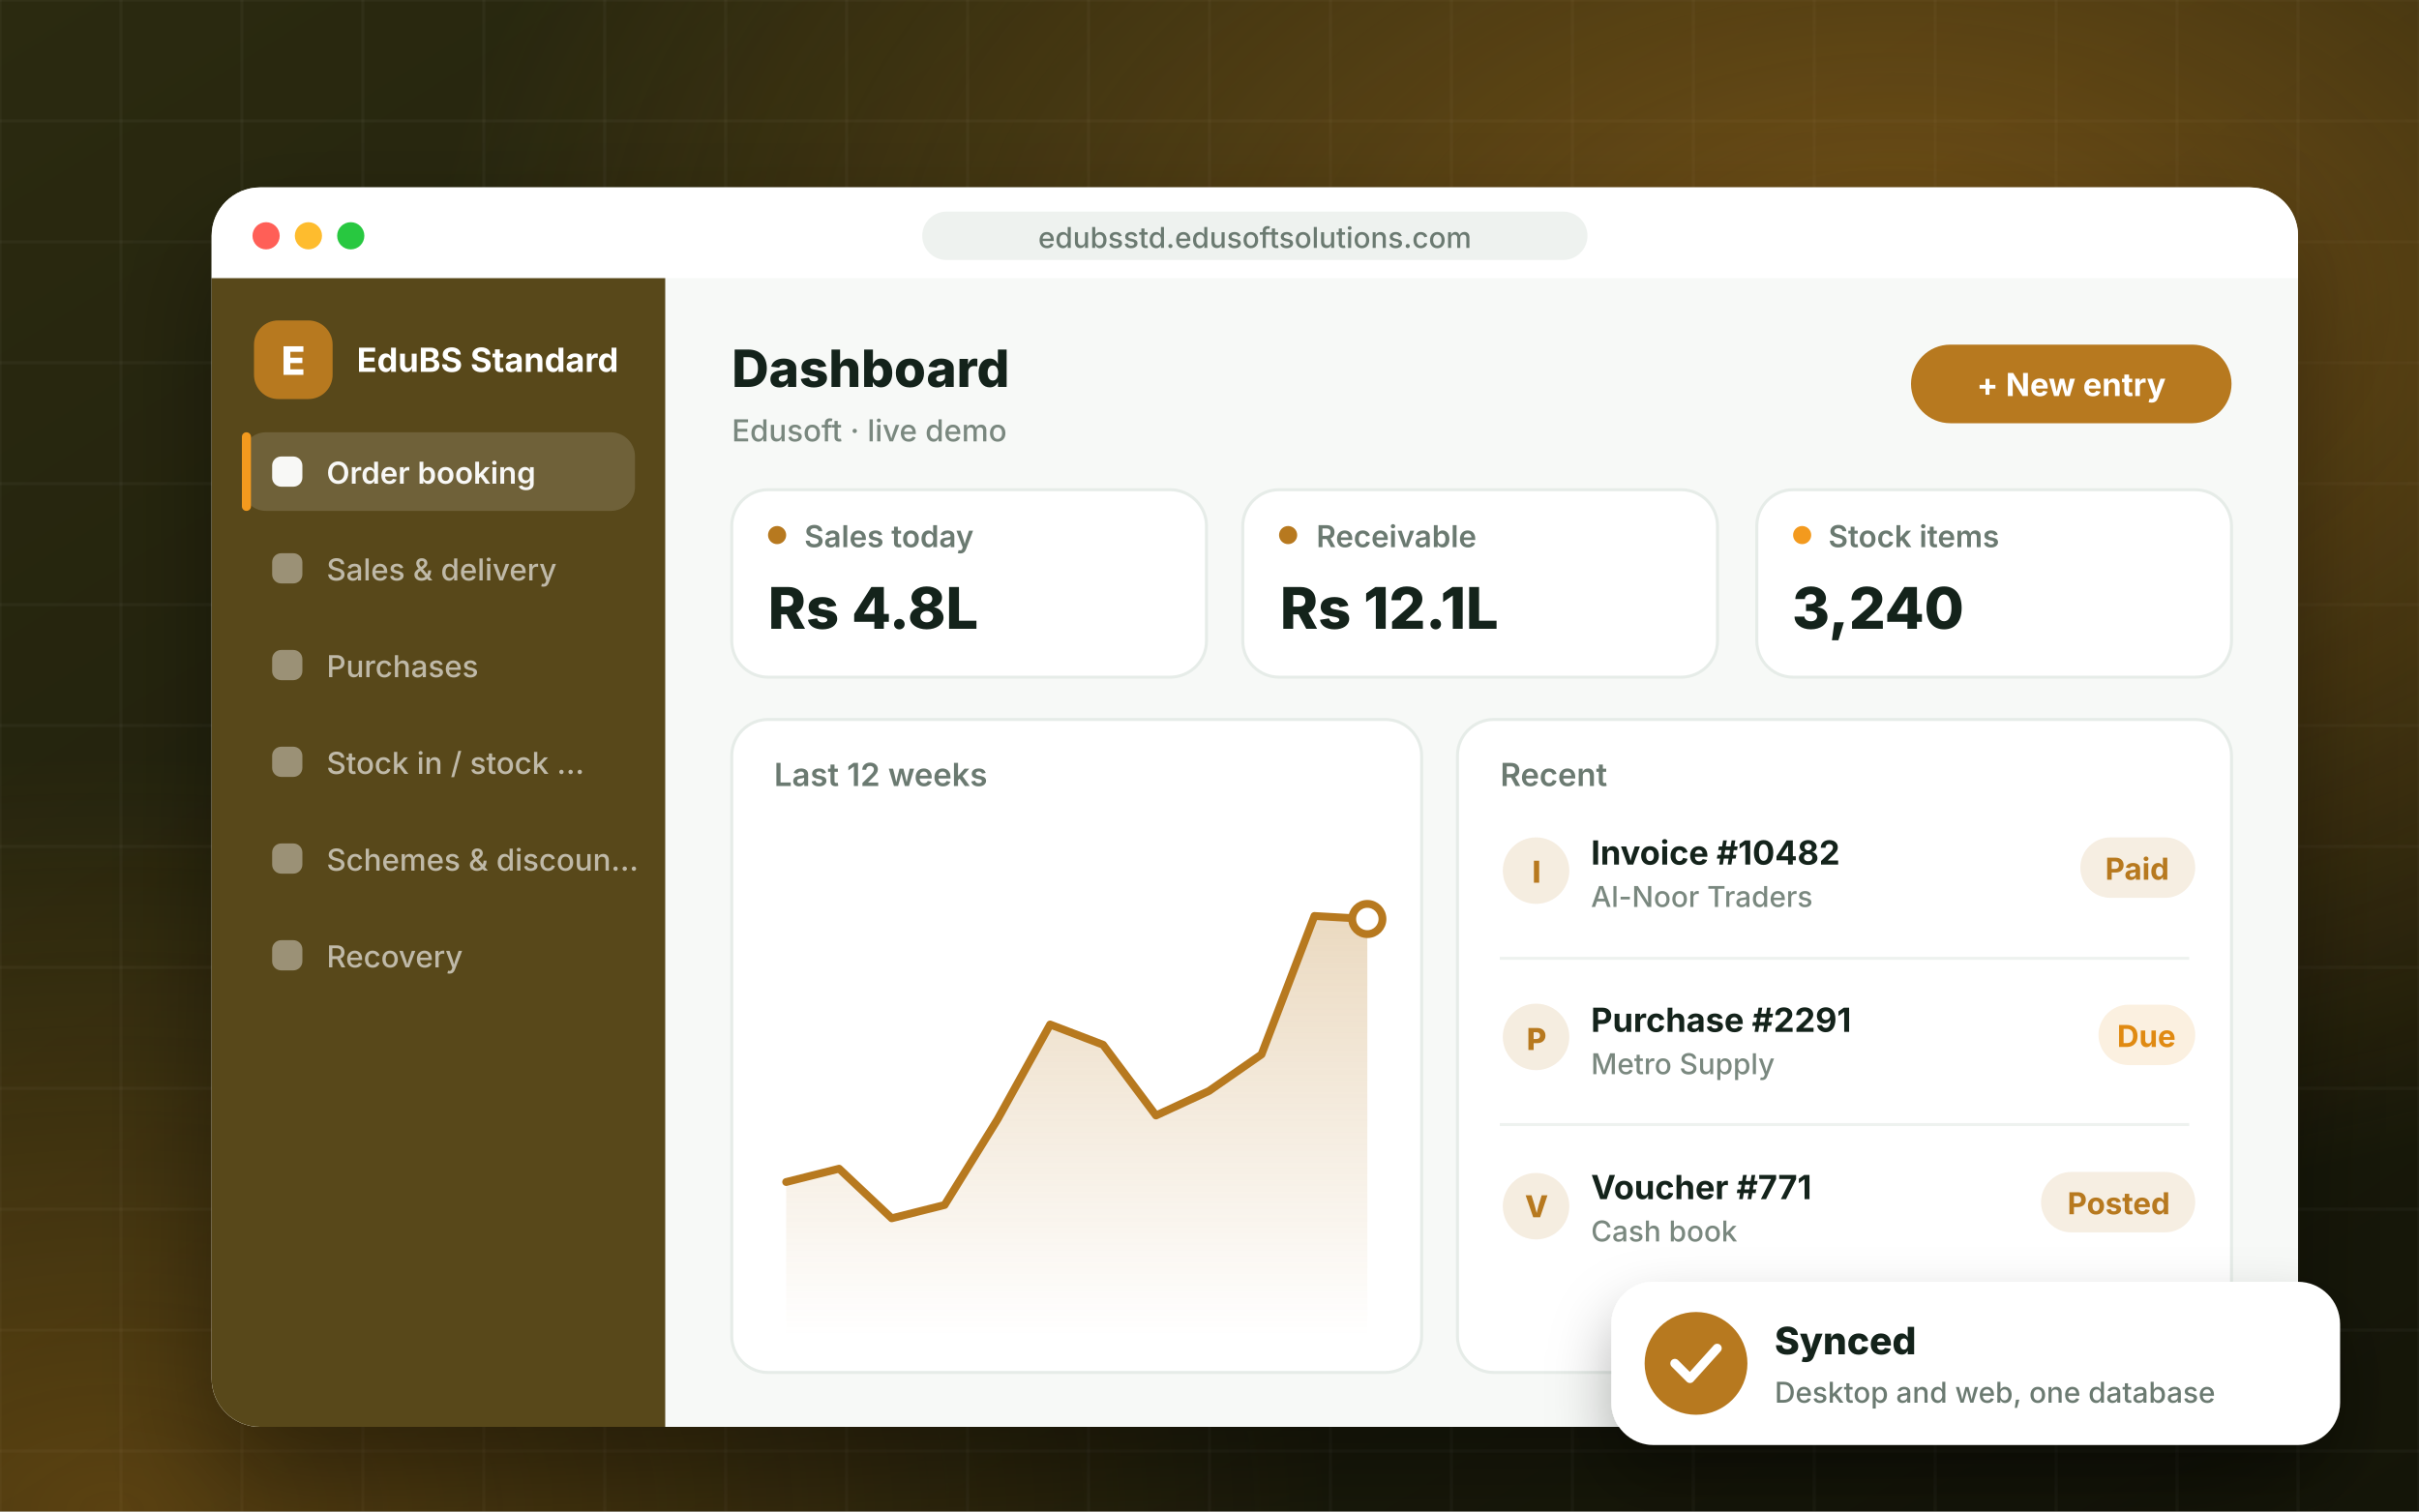
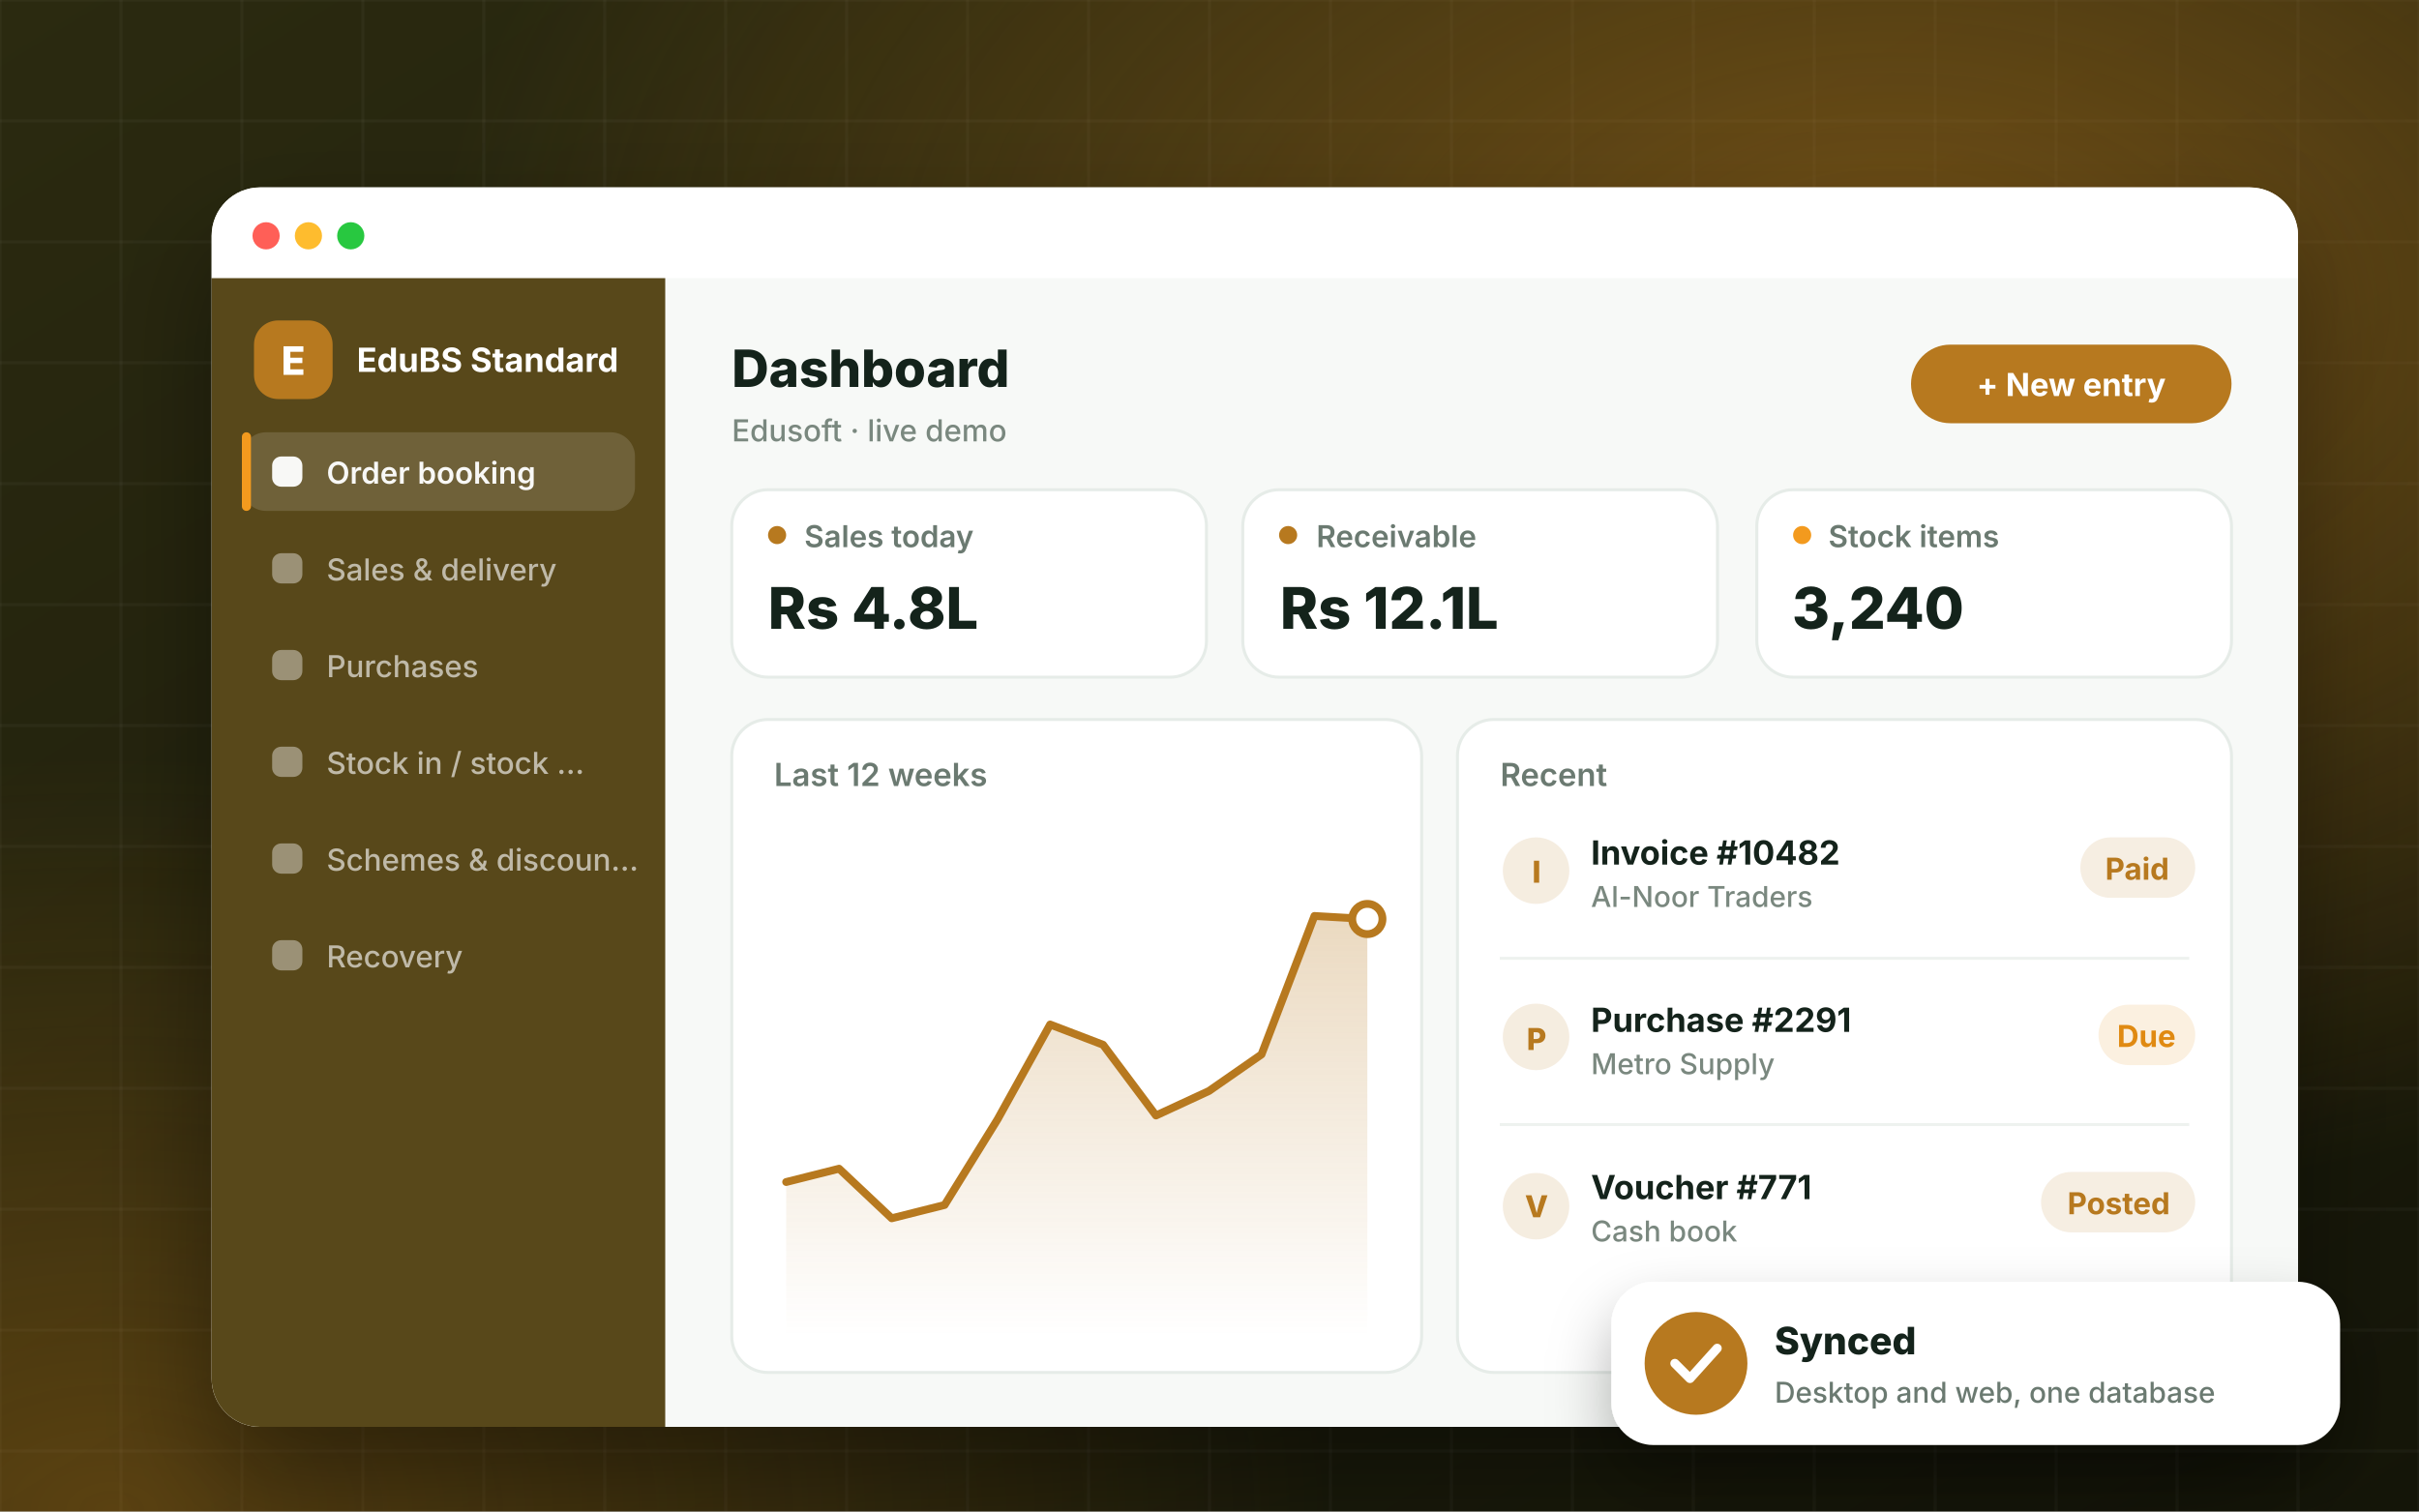
<svg xmlns="http://www.w3.org/2000/svg" viewBox="0 0 800 500" font-family="Inter, 'Segoe UI', Roboto, Arial, sans-serif">
  <defs>
    <linearGradient id="bg" x1="0" y1="0" x2="1" y2="1">
      <stop offset="0" stop-color="#2b2a10" />
      <stop offset="1" stop-color="#141508" />
    </linearGradient>
    <radialGradient id="glow" cx=".78" cy=".2" r=".6">
      <stop offset="0" stop-color="#b7791f" stop-opacity=".55" />
      <stop offset="1" stop-color="#b7791f" stop-opacity="0" />
    </radialGradient>
    <radialGradient id="glow2" cx=".05" cy="1" r=".5">
      <stop offset="0" stop-color="#f39a1e" stop-opacity=".28" />
      <stop offset="1" stop-color="#f39a1e" stop-opacity="0" />
    </radialGradient>
    <linearGradient id="area" x1="0" y1="0" x2="0" y2="1">
      <stop offset="0" stop-color="#b7791f" stop-opacity=".28" />
      <stop offset="1" stop-color="#b7791f" stop-opacity="0" />
    </linearGradient>
    <filter id="sh" x="-20%" y="-20%" width="140%" height="150%">
      <feDropShadow dx="0" dy="18" stdDeviation="18" flood-color="#000" flood-opacity=".38" />
    </filter>
    <filter id="sh2" x="-30%" y="-40%" width="160%" height="200%">
      <feDropShadow dx="0" dy="10" stdDeviation="10" flood-color="#000" flood-opacity=".3" />
    </filter>
  </defs>
  <rect width="800" height="500" fill="url(#bg)" />
  <path d="M0 0 V500" stroke="#fff" stroke-opacity=".035" />
  <path d="M40 0 V500" stroke="#fff" stroke-opacity=".035" />
  <path d="M80 0 V500" stroke="#fff" stroke-opacity=".035" />
  <path d="M120 0 V500" stroke="#fff" stroke-opacity=".035" />
  <path d="M160 0 V500" stroke="#fff" stroke-opacity=".035" />
  <path d="M200 0 V500" stroke="#fff" stroke-opacity=".035" />
  <path d="M240 0 V500" stroke="#fff" stroke-opacity=".035" />
  <path d="M280 0 V500" stroke="#fff" stroke-opacity=".035" />
  <path d="M320 0 V500" stroke="#fff" stroke-opacity=".035" />
  <path d="M360 0 V500" stroke="#fff" stroke-opacity=".035" />
  <path d="M400 0 V500" stroke="#fff" stroke-opacity=".035" />
  <path d="M440 0 V500" stroke="#fff" stroke-opacity=".035" />
  <path d="M480 0 V500" stroke="#fff" stroke-opacity=".035" />
  <path d="M520 0 V500" stroke="#fff" stroke-opacity=".035" />
  <path d="M560 0 V500" stroke="#fff" stroke-opacity=".035" />
  <path d="M600 0 V500" stroke="#fff" stroke-opacity=".035" />
  <path d="M640 0 V500" stroke="#fff" stroke-opacity=".035" />
  <path d="M680 0 V500" stroke="#fff" stroke-opacity=".035" />
  <path d="M720 0 V500" stroke="#fff" stroke-opacity=".035" />
  <path d="M760 0 V500" stroke="#fff" stroke-opacity=".035" />
  <path d="M800 0 V500" stroke="#fff" stroke-opacity=".035" />
  <path d="M0 0 H800" stroke="#fff" stroke-opacity=".035" />
  <path d="M0 40 H800" stroke="#fff" stroke-opacity=".035" />
  <path d="M0 80 H800" stroke="#fff" stroke-opacity=".035" />
  <path d="M0 120 H800" stroke="#fff" stroke-opacity=".035" />
  <path d="M0 160 H800" stroke="#fff" stroke-opacity=".035" />
  <path d="M0 200 H800" stroke="#fff" stroke-opacity=".035" />
  <path d="M0 240 H800" stroke="#fff" stroke-opacity=".035" />
  <path d="M0 280 H800" stroke="#fff" stroke-opacity=".035" />
  <path d="M0 320 H800" stroke="#fff" stroke-opacity=".035" />
  <path d="M0 360 H800" stroke="#fff" stroke-opacity=".035" />
  <path d="M0 400 H800" stroke="#fff" stroke-opacity=".035" />
  <path d="M0 440 H800" stroke="#fff" stroke-opacity=".035" />
  <path d="M0 480 H800" stroke="#fff" stroke-opacity=".035" />
  <rect width="800" height="500" fill="url(#glow)" />
  <rect width="800" height="500" fill="url(#glow2)" />
  <g filter="url(#sh)">
    <rect x="70" y="62" width="690" height="410" rx="16" fill="#f7f9f7" />
  </g>
  <path d="M70 78 a16 16 0 0 1 16 -16 h658 a16 16 0 0 1 16 16 v14 h-690 z" fill="#fff" />
  <circle cx="88" cy="78" r="4.5" fill="#ff5f57" />
  <circle cx="102" cy="78" r="4.5" fill="#febc2e" />
  <circle cx="116" cy="78" r="4.5" fill="#28c840" />
-   <rect x="305.0" y="70" width="220" height="16" rx="8" fill="#eef2ef" />
-   <text x="415.0" y="82" font-size="9.5" font-weight="500" fill="#6b7a71" text-anchor="middle" opacity="1">edubsstd.edusoftsolutions.com</text>
  <path d="M70 92 h150 v380 h-134 a16 16 0 0 1 -16 -16 z" fill="#58481a" />
  <rect x="84" y="106" width="26" height="26" rx="8" fill="#b7791f" />
  <text x="97" y="124" font-size="13" font-weight="800" fill="#fff" text-anchor="middle" opacity="1">E</text>
  <text x="118" y="123" font-size="11" font-weight="700" fill="#fff" text-anchor="start" opacity="1">EduBS Standard</text>
  <rect x="80" y="143" width="130" height="26" rx="8" fill="#fff" opacity=".14" />
  <rect x="80" y="143" width="3" height="26" rx="1.5" fill="#f39a1e" />
  <rect x="90" y="151" width="10" height="10" rx="3" fill="#fff" opacity="0.95" />
  <text x="108" y="160" font-size="10" font-weight="600" fill="#fff" text-anchor="start" opacity="0.95">Order booking</text>
  <rect x="90" y="183" width="10" height="10" rx="3" fill="#fff" opacity="0.4" />
  <text x="108" y="192" font-size="10" font-weight="500" fill="#fff" text-anchor="start" opacity="0.62">Sales &amp; delivery</text>
  <rect x="90" y="215" width="10" height="10" rx="3" fill="#fff" opacity="0.4" />
  <text x="108" y="224" font-size="10" font-weight="500" fill="#fff" text-anchor="start" opacity="0.62">Purchases</text>
  <rect x="90" y="247" width="10" height="10" rx="3" fill="#fff" opacity="0.4" />
  <text x="108" y="256" font-size="10" font-weight="500" fill="#fff" text-anchor="start" opacity="0.62">Stock in / stock …</text>
  <rect x="90" y="279" width="10" height="10" rx="3" fill="#fff" opacity="0.4" />
  <text x="108" y="288" font-size="10" font-weight="500" fill="#fff" text-anchor="start" opacity="0.62">Schemes &amp; discoun…</text>
  <rect x="90" y="311" width="10" height="10" rx="3" fill="#fff" opacity="0.4" />
  <text x="108" y="320" font-size="10" font-weight="500" fill="#fff" text-anchor="start" opacity="0.62">Recovery</text>
  <text x="242" y="128" font-size="17" font-weight="800" fill="#14231b" text-anchor="start" opacity="1">Dashboard</text>
  <text x="242" y="146" font-size="10" font-weight="500" fill="#7a887f" text-anchor="start" opacity="1">Edusoft · live demo</text>
  <rect x="632" y="114" width="106" height="26" rx="13" fill="#b7791f" />
  <text x="685" y="131" font-size="10.5" font-weight="700" fill="#fff" text-anchor="middle" opacity="1">+ New entry</text>
  <rect x="242" y="162" width="157" height="62" rx="12" fill="#fff" stroke="#e6ece8" />
  <rect x="254" y="174" width="6" height="6" rx="3" fill="#b7791f" />
  <text x="266.0" y="181" font-size="10" font-weight="600" fill="#6b7a71" text-anchor="start" opacity="1">Sales today</text>
  <text x="254.0" y="208" font-size="19" font-weight="800" fill="#14231b" text-anchor="start" opacity="1">Rs 4.8L</text>
  <rect x="411" y="162" width="157" height="62" rx="12" fill="#fff" stroke="#e6ece8" />
  <rect x="423" y="174" width="6" height="6" rx="3" fill="#b7791f" />
  <text x="435.333" y="181" font-size="10" font-weight="600" fill="#6b7a71" text-anchor="start" opacity="1">Receivable</text>
  <text x="423.333" y="208" font-size="19" font-weight="800" fill="#14231b" text-anchor="start" opacity="1">Rs 12.1L</text>
  <rect x="581" y="162" width="157" height="62" rx="12" fill="#fff" stroke="#e6ece8" />
  <rect x="593" y="174" width="6" height="6" rx="3" fill="#f39a1e" />
  <text x="604.667" y="181" font-size="10" font-weight="600" fill="#6b7a71" text-anchor="start" opacity="1">Stock items</text>
  <text x="592.667" y="208" font-size="19" font-weight="800" fill="#14231b" text-anchor="start" opacity="1">3,240</text>
  <rect x="242" y="238" width="228.16" height="216" rx="12" fill="#fff" stroke="#e6ece8" />
  <text x="256" y="260" font-size="10.5" font-weight="600" fill="#6b7a71" text-anchor="start" opacity="1">Last 12 weeks</text>
  <path d="M260.0,391.0 L277.5,386.6 L294.9,403.0 L312.4,398.6 L329.9,370.3 L347.3,338.9 L364.8,345.6 L382.3,369.0 L399.8,360.9 L417.2,348.8 L434.7,303.0 L452.2,304.0 L452.2,442 L260.0,442 Z" fill="url(#area)" />
  <path d="M260.0,391.0 L277.5,386.6 L294.9,403.0 L312.4,398.6 L329.9,370.3 L347.3,338.9 L364.8,345.6 L382.3,369.0 L399.8,360.9 L417.2,348.8 L434.7,303.0 L452.2,304.0" fill="none" stroke="#b7791f" stroke-width="2.6" stroke-linejoin="round" stroke-linecap="round" />
  <circle cx="452.2" cy="304.0" r="5" fill="#fff" stroke="#b7791f" stroke-width="2.6" />
  <rect x="482" y="238" width="256" height="216" rx="12" fill="#fff" stroke="#e6ece8" />
  <text x="496.16" y="260" font-size="10.5" font-weight="600" fill="#6b7a71" text-anchor="start" opacity="1">Recent</text>
  <circle cx="508" cy="288" r="11" fill="#b7791f" opacity=".14" />
  <text x="508.16" y="292.0" font-size="10" font-weight="800" fill="#b7791f" text-anchor="middle" opacity="1">I</text>
  <text x="526.16" y="286.0" font-size="11" font-weight="700" fill="#14231b" text-anchor="start" opacity="1">Invoice #10482</text>
  <text x="526.16" y="300.0" font-size="9.5" font-weight="500" fill="#7a887f" text-anchor="start" opacity="1">Al-Noor Traders</text>
  <rect x="688" y="277.0" width="38" height="20" rx="10" fill="#b7791f" opacity=".13" />
  <text x="706.8" y="291.0" font-size="10" font-weight="700" fill="#b7791f" text-anchor="middle" opacity="1">Paid</text>
  <path d="M496 317 H724" stroke="#eef2ef" />
  <circle cx="508" cy="343" r="11" fill="#b7791f" opacity=".14" />
  <text x="508.16" y="347.333" font-size="10" font-weight="800" fill="#b7791f" text-anchor="middle" opacity="1">P</text>
  <text x="526.16" y="341.333" font-size="11" font-weight="700" fill="#14231b" text-anchor="start" opacity="1">Purchase #2291</text>
  <text x="526.16" y="355.333" font-size="9.5" font-weight="500" fill="#7a887f" text-anchor="start" opacity="1">Metro Supply</text>
  <rect x="694" y="332.333" width="32" height="20" rx="10" fill="#e08a12" opacity=".13" />
  <text x="709.85" y="346.333" font-size="10" font-weight="700" fill="#e08a12" text-anchor="middle" opacity="1">Due</text>
  <path d="M496 372 H724" stroke="#eef2ef" />
  <circle cx="508" cy="399" r="11" fill="#b7791f" opacity=".14" />
  <text x="508.16" y="402.667" font-size="10" font-weight="800" fill="#b7791f" text-anchor="middle" opacity="1">V</text>
  <text x="526.16" y="396.667" font-size="11" font-weight="700" fill="#14231b" text-anchor="start" opacity="1">Voucher #771</text>
  <text x="526.16" y="410.667" font-size="9.5" font-weight="500" fill="#7a887f" text-anchor="start" opacity="1">Cash book</text>
  <rect x="675" y="387.667" width="51" height="20" rx="10" fill="#b7791f" opacity=".13" />
  <text x="700.7" y="401.667" font-size="10" font-weight="700" fill="#b7791f" text-anchor="middle" opacity="1">Posted</text>
  <g filter="url(#sh2)">
    <rect x="532.9" y="424" width="241" height="54" rx="14" fill="#fff" />
  </g>
  <circle cx="560.9" cy="451" r="17" fill="#b7791f" />
  <path d="M553.9,451 l5,5 l9,-10" fill="none" stroke="#fff" stroke-width="3" stroke-linecap="round" stroke-linejoin="round" />
  <text x="586.9" y="448" font-size="12.5" font-weight="800" fill="#14231b" text-anchor="start" opacity="1">Synced</text>
  <text x="586.9" y="464" font-size="9.5" font-weight="500" fill="#6b7a71" text-anchor="start" opacity="1">Desktop and web, one database</text>
</svg>
